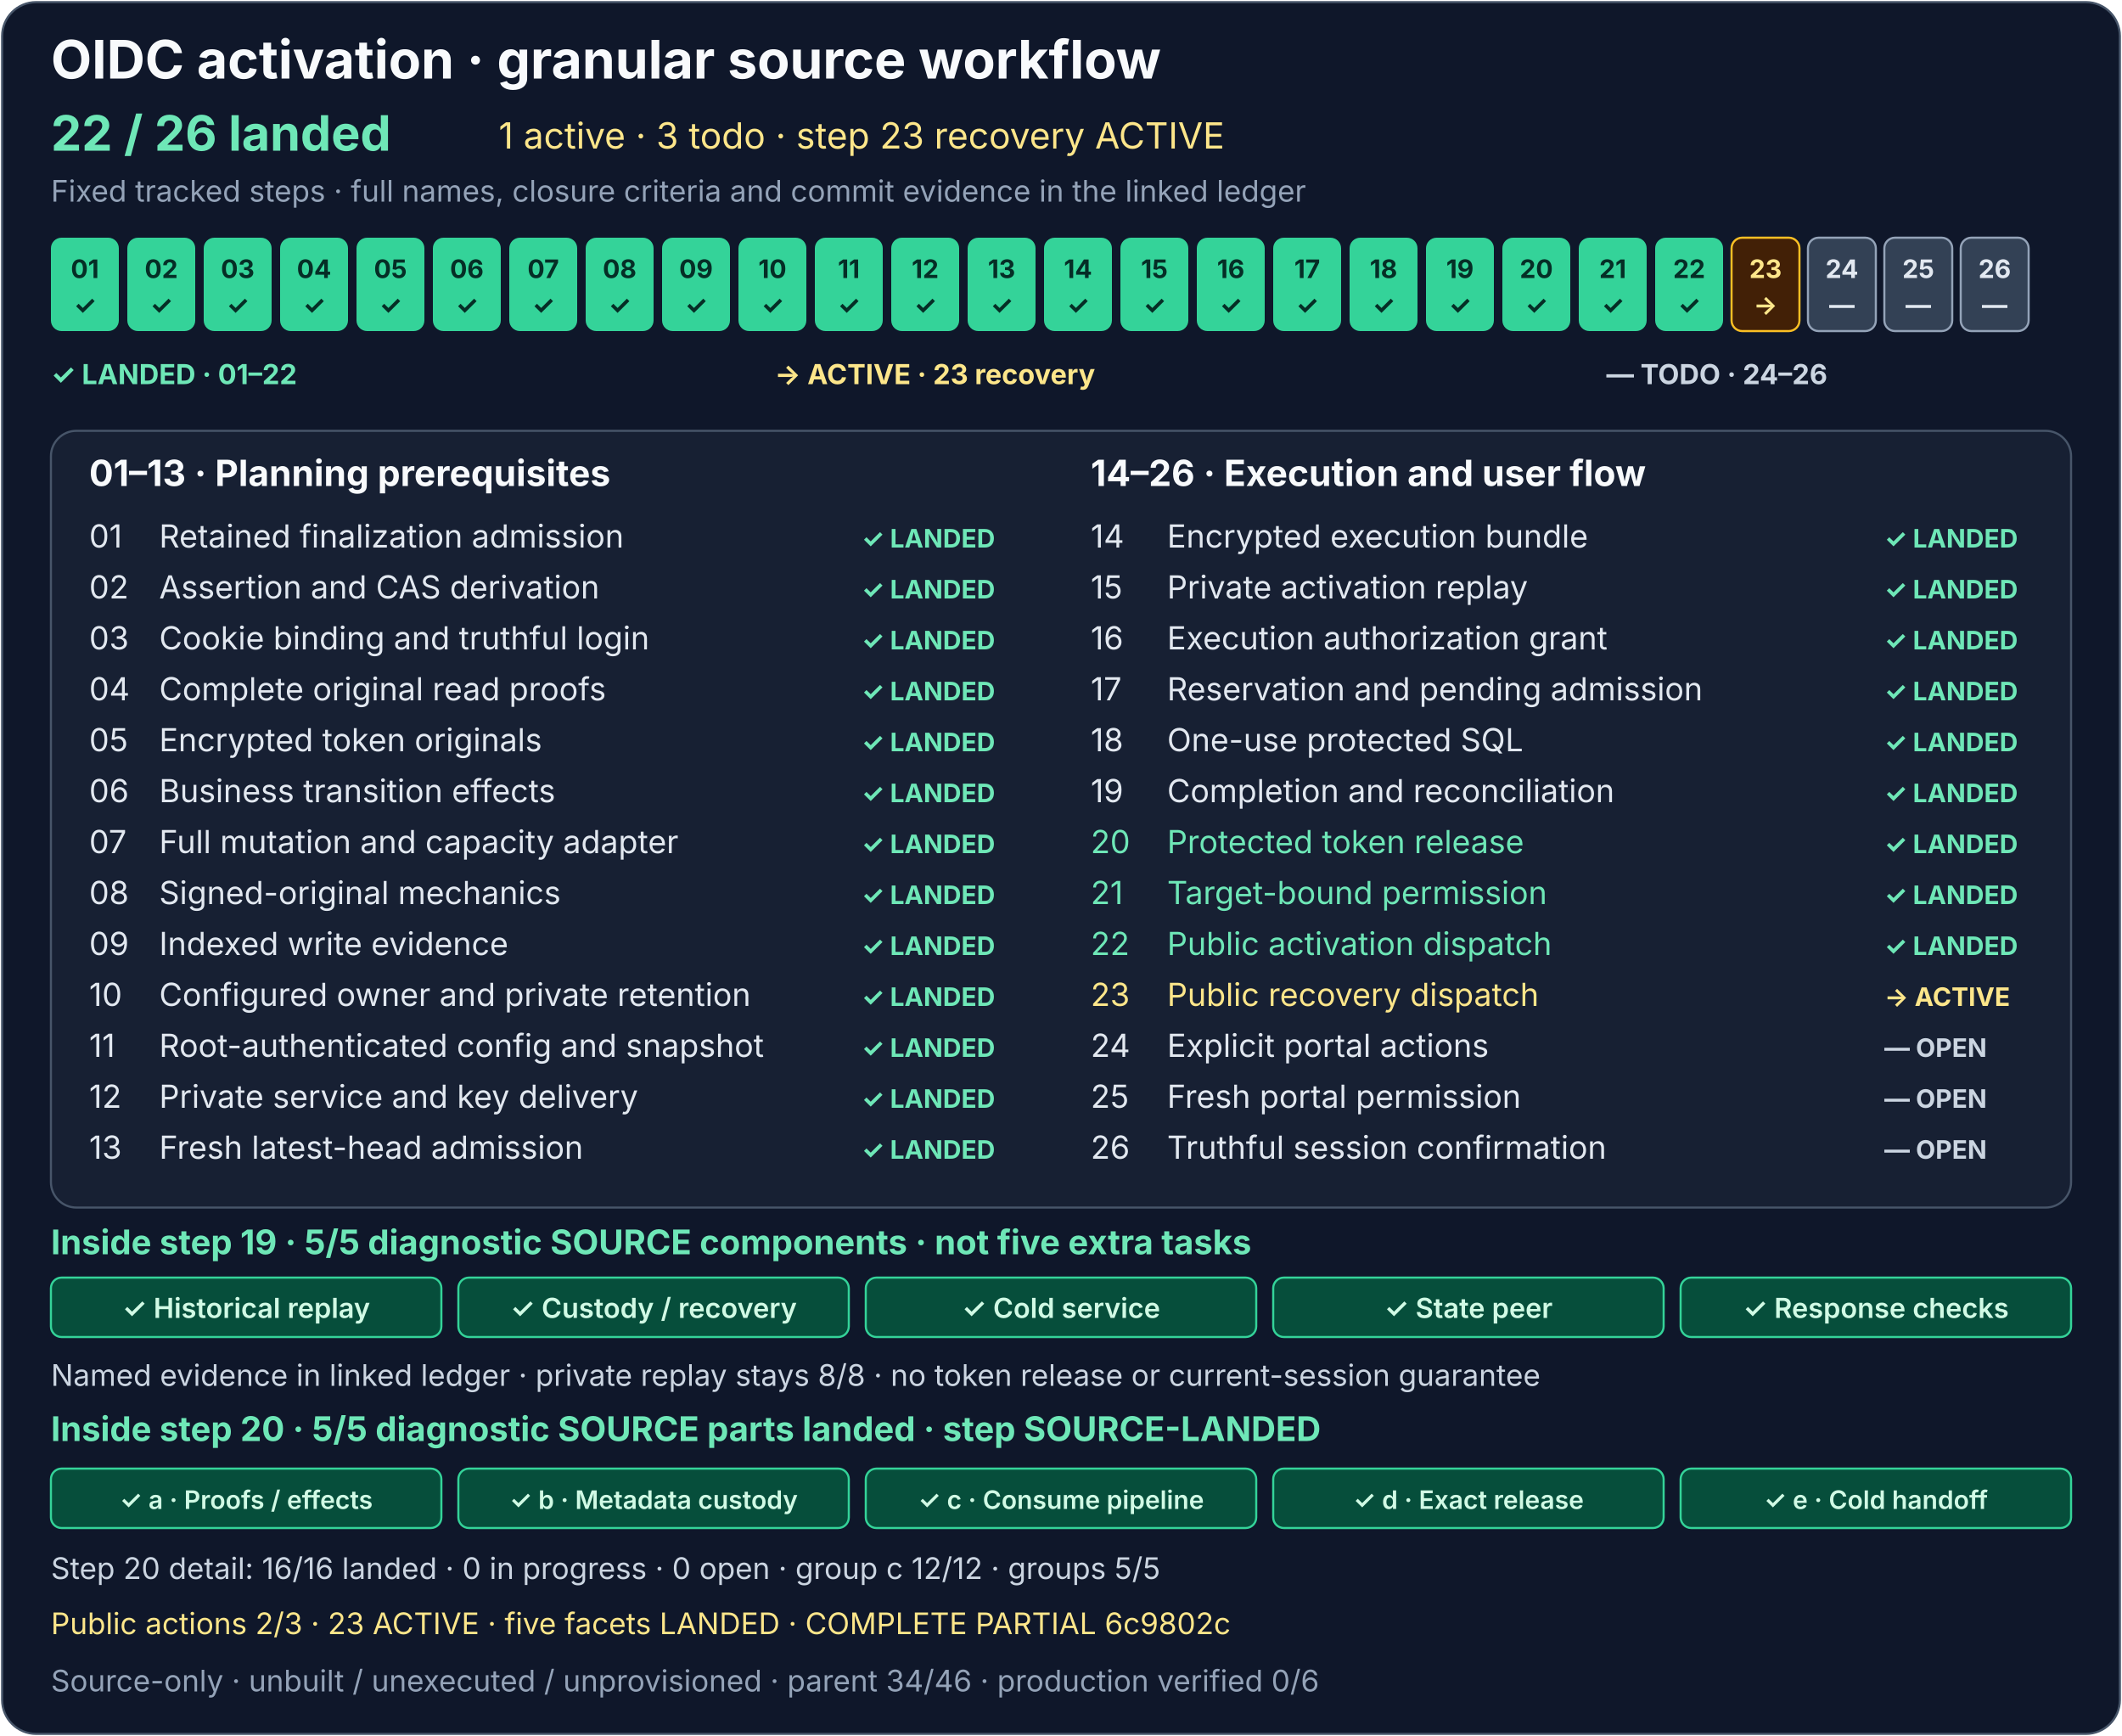
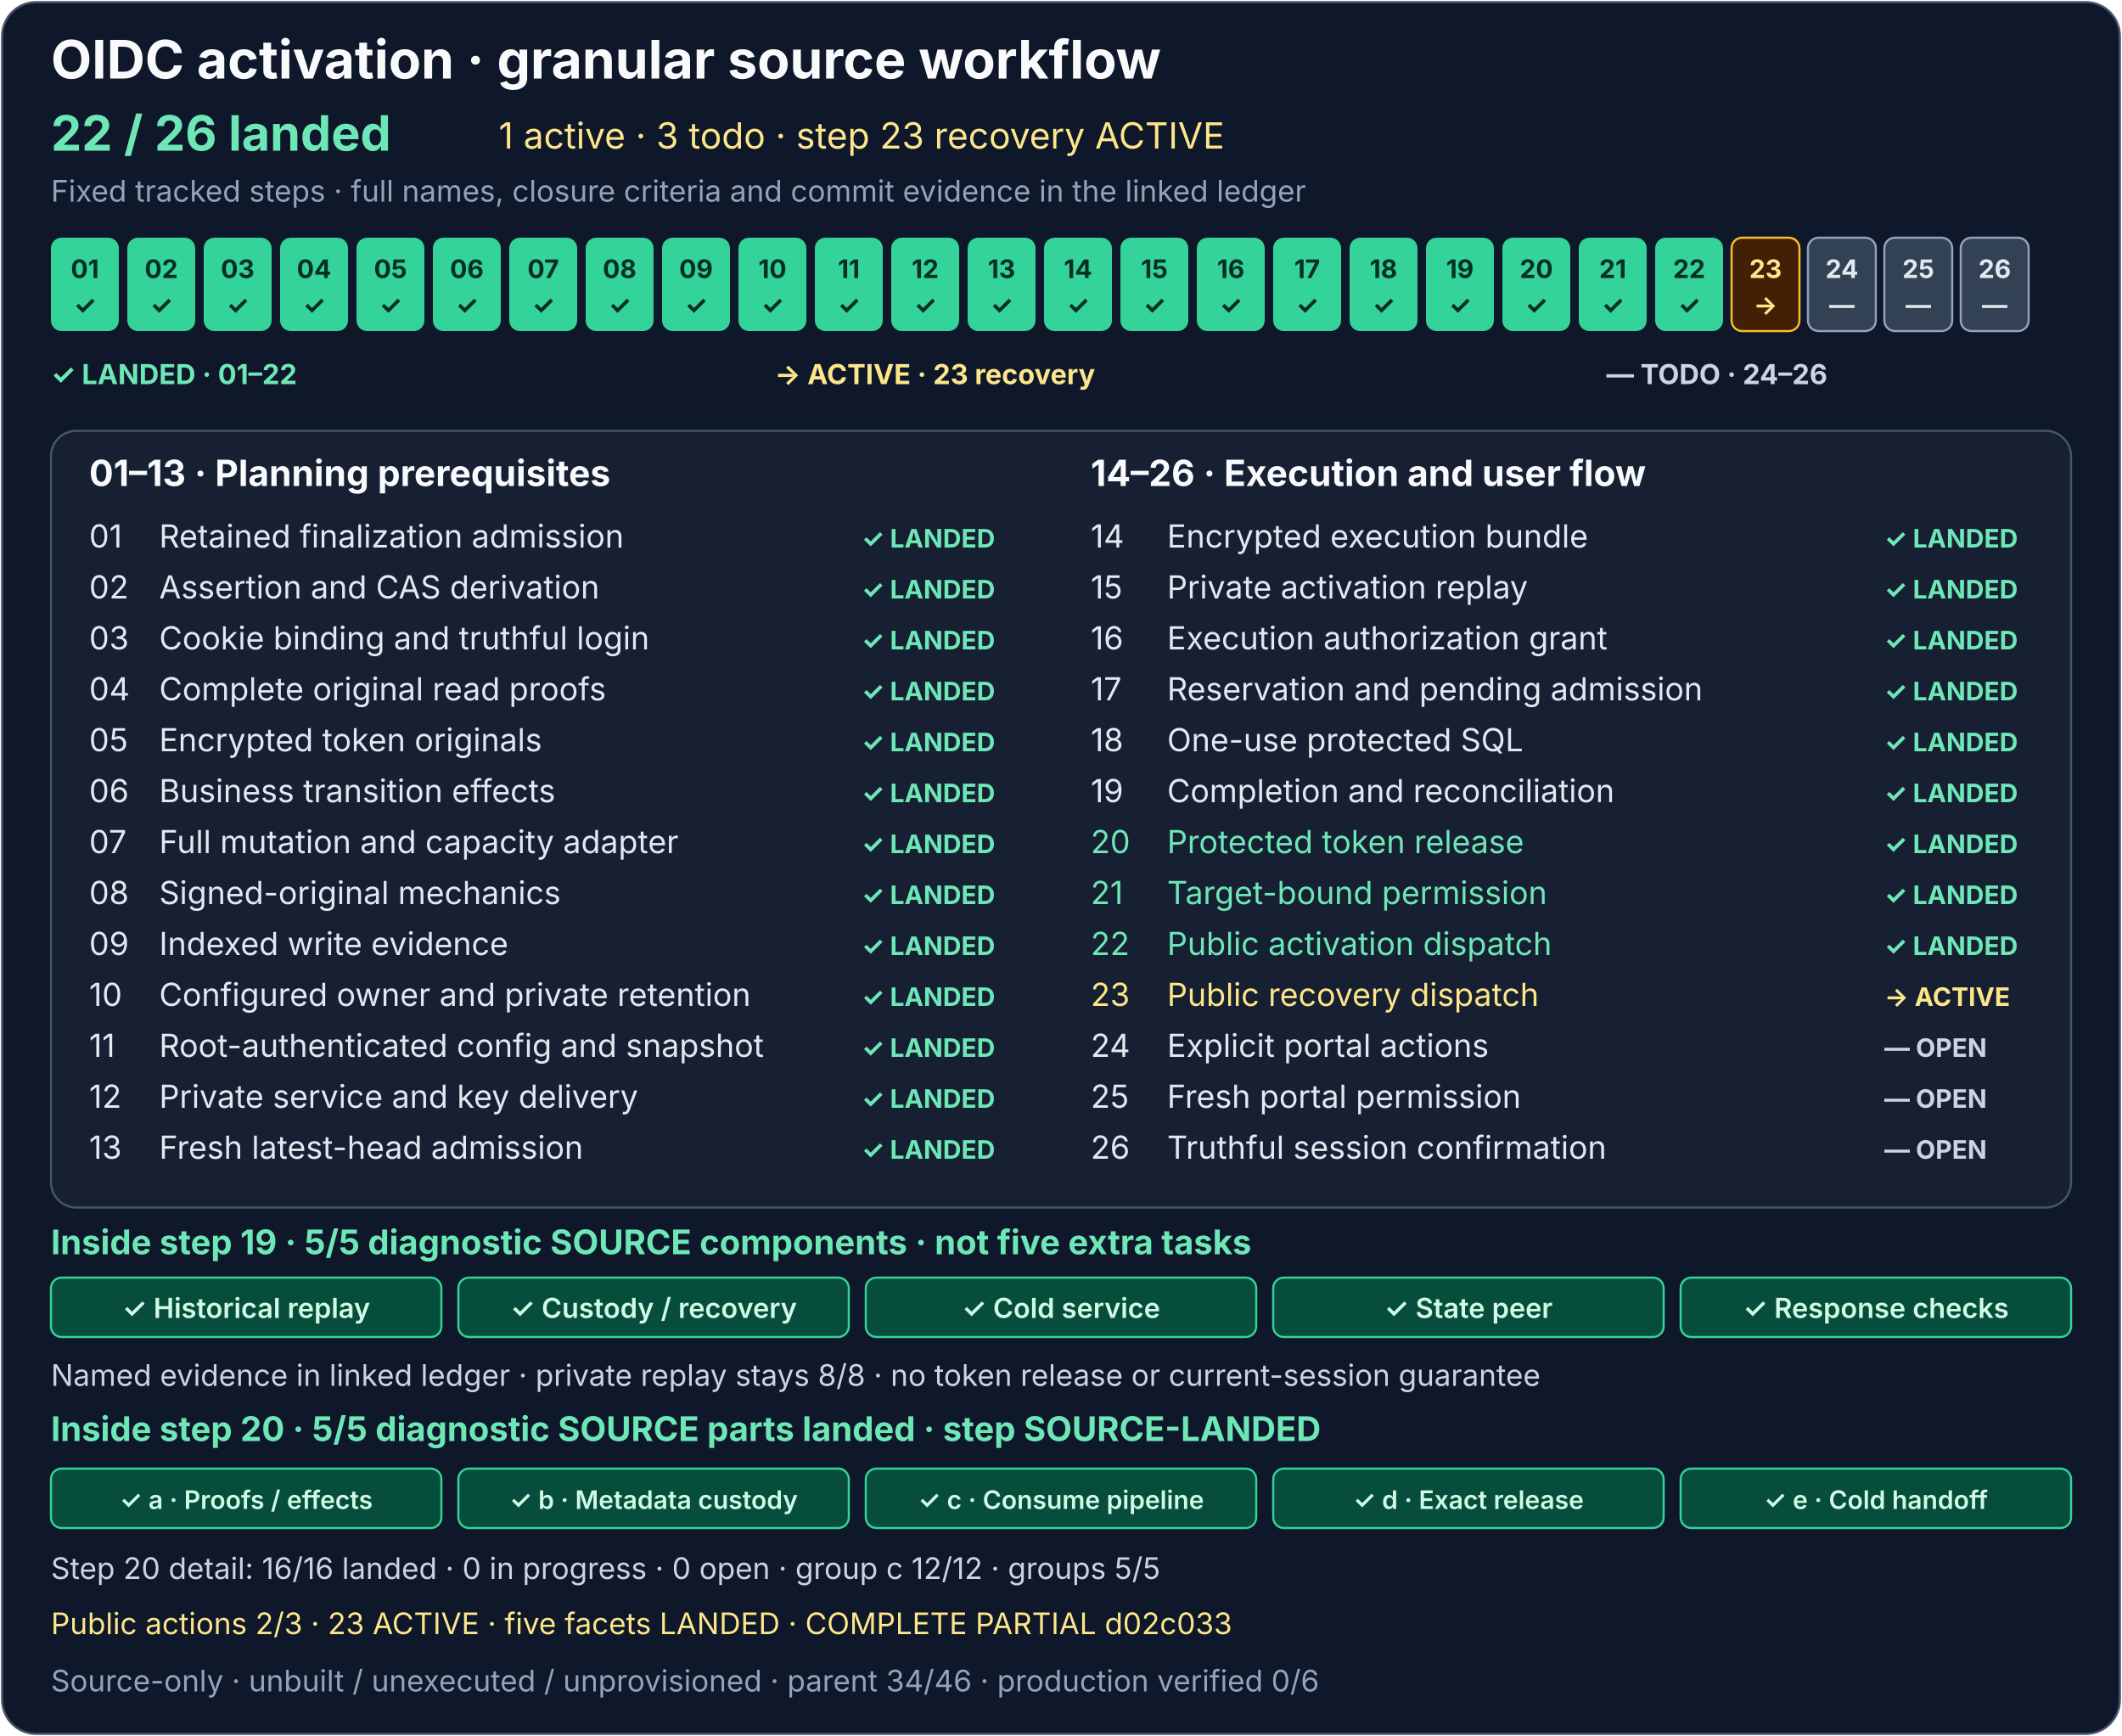
<svg xmlns="http://www.w3.org/2000/svg" width="1000" height="818" viewBox="0 0 1000 818" role="img" aria-labelledby="activation-title activation-description">
  <rect x="1" y="1" width="998" height="816" rx="16" fill="#0f172a" stroke="#475569" />
  <g font-family="system-ui, -apple-system, Segoe UI, sans-serif">
    <text x="24" y="37" fill="#f8fafc" font-size="25" font-weight="700">OIDC activation · granular source workflow</text>
    <text x="24" y="71" fill="#6ee7b7" font-size="23" font-weight="700">22 / 26 landed</text>
    <text x="235" y="70" fill="#fde68a" font-size="17">1 active · 3 todo · step 23 recovery ACTIVE</text>
    <text x="24" y="95" fill="#94a3b8" font-size="14">Fixed tracked steps · full names, closure criteria and commit evidence in the linked ledger</text>
    <g font-size="12" font-weight="700" text-anchor="middle">
      <g fill="#34d399">
        <rect x="24" y="112" width="32" height="44" rx="5" />
        <rect x="60" y="112" width="32" height="44" rx="5" />
        <rect x="96" y="112" width="32" height="44" rx="5" />
        <rect x="132" y="112" width="32" height="44" rx="5" />
        <rect x="168" y="112" width="32" height="44" rx="5" />
        <rect x="204" y="112" width="32" height="44" rx="5" />
        <rect x="240" y="112" width="32" height="44" rx="5" />
        <rect x="276" y="112" width="32" height="44" rx="5" />
        <rect x="312" y="112" width="32" height="44" rx="5" />
        <rect x="348" y="112" width="32" height="44" rx="5" />
        <rect x="384" y="112" width="32" height="44" rx="5" />
        <rect x="420" y="112" width="32" height="44" rx="5" />
        <rect x="456" y="112" width="32" height="44" rx="5" />
        <rect x="492" y="112" width="32" height="44" rx="5" />
      </g>
      <rect x="528" y="112" width="32" height="44" rx="5" fill="#34d399" />
      <g fill="#334155" stroke="#94a3b8">
        <rect x="564" y="112" width="32" height="44" rx="5" fill="#34d399" stroke="none" />
        <rect x="600" y="112" width="32" height="44" rx="5" fill="#34d399" stroke="none" />
        <rect x="636" y="112" width="32" height="44" rx="5" fill="#34d399" stroke="none" />
        <rect x="672" y="112" width="32" height="44" rx="5" fill="#34d399" stroke="none" />
        <rect x="708" y="112" width="32" height="44" rx="5" fill="#34d399" stroke="none" />
        <rect x="744" y="112" width="32" height="44" rx="5" fill="#34d399" stroke="none" />
        <rect x="780" y="112" width="32" height="44" rx="5" fill="#34d399" stroke="none" />
        <rect x="816" y="112" width="32" height="44" rx="5" fill="#422006" stroke="#fbbf24" />
        <rect x="852" y="112" width="32" height="44" rx="5" />
        <rect x="888" y="112" width="32" height="44" rx="5" />
        <rect x="924" y="112" width="32" height="44" rx="5" />
      </g>
      <g fill="#052e26">
        <text x="40" y="131">01</text>
        <text x="76" y="131">02</text>
        <text x="112" y="131">03</text>
        <text x="148" y="131">04</text>
        <text x="184" y="131">05</text>
        <text x="220" y="131">06</text>
        <text x="256" y="131">07</text>
        <text x="292" y="131">08</text>
        <text x="328" y="131">09</text>
        <text x="364" y="131">10</text>
        <text x="400" y="131">11</text>
        <text x="436" y="131">12</text>
        <text x="472" y="131">13</text>
        <text x="508" y="131">14</text>
        <text x="40" y="148">✓</text>
        <text x="76" y="148">✓</text>
        <text x="112" y="148">✓</text>
        <text x="148" y="148">✓</text>
        <text x="184" y="148">✓</text>
        <text x="220" y="148">✓</text>
        <text x="256" y="148">✓</text>
        <text x="292" y="148">✓</text>
        <text x="328" y="148">✓</text>
        <text x="364" y="148">✓</text>
        <text x="400" y="148">✓</text>
        <text x="436" y="148">✓</text>
        <text x="472" y="148">✓</text>
        <text x="508" y="148">✓</text>
      </g>
      <g fill="#052e26">
        <text x="544" y="131">15</text>
        <text x="544" y="148">✓</text>
      </g>
      <g fill="#e2e8f0">
        <text x="580" y="131" fill="#052e26">16</text>
        <text x="616" y="131" fill="#052e26">17</text>
        <text x="652" y="131" fill="#052e26">18</text>
        <text x="688" y="131" fill="#052e26">19</text>
        <text x="724" y="131" fill="#052e26">20</text>
        <text x="760" y="131" fill="#052e26">21</text>
        <text x="796" y="131" fill="#052e26">22</text>
        <text x="832" y="131" fill="#fde68a">23</text>
        <text x="868" y="131">24</text>
        <text x="904" y="131">25</text>
        <text x="940" y="131">26</text>
        <text x="580" y="148" fill="#052e26">✓</text>
        <text x="616" y="148" fill="#052e26">✓</text>
        <text x="652" y="148" fill="#052e26">✓</text>
        <text x="688" y="148" fill="#052e26">✓</text>
        <text x="724" y="148" fill="#052e26">✓</text>
        <text x="760" y="148" fill="#052e26">✓</text>
        <text x="796" y="148" fill="#052e26">✓</text>
        <text x="832" y="148" fill="#fde68a">→</text>
        <text x="868" y="148">—</text>
        <text x="904" y="148">—</text>
        <text x="940" y="148">—</text>
      </g>
    </g>
    <g font-size="13" font-weight="700">
      <text x="24" y="181" fill="#6ee7b7">✓ LANDED · 01–22</text>
      <text x="365" y="181" fill="#fde68a">→ ACTIVE · 23 recovery</text>
      <text x="757" y="181" fill="#cbd5e1">— TODO · 24–26</text>
    </g>
    <rect x="24" y="203" width="952" height="366" rx="12" fill="#172033" stroke="#475569" />
    <text x="42" y="229" fill="#f8fafc" font-size="17" font-weight="700">01–13 · Planning prerequisites</text>
    <text x="514" y="229" fill="#f8fafc" font-size="17" font-weight="700">14–26 · Execution and user flow</text>
    <g font-size="15" fill="#e2e8f0">
      <text x="42" y="258">01</text>
      <text x="75" y="258">Retained finalization admission</text>
      <text x="42" y="282">02</text>
      <text x="75" y="282">Assertion and CAS derivation</text>
      <text x="42" y="306">03</text>
      <text x="75" y="306">Cookie binding and truthful login</text>
      <text x="42" y="330">04</text>
      <text x="75" y="330">Complete original read proofs</text>
      <text x="42" y="354">05</text>
      <text x="75" y="354">Encrypted token originals</text>
      <text x="42" y="378">06</text>
      <text x="75" y="378">Business transition effects</text>
      <text x="42" y="402">07</text>
      <text x="75" y="402">Full mutation and capacity adapter</text>
      <text x="42" y="426">08</text>
      <text x="75" y="426">Signed-original mechanics</text>
      <text x="42" y="450">09</text>
      <text x="75" y="450">Indexed write evidence</text>
      <text x="42" y="474">10</text>
      <text x="75" y="474">Configured owner and private retention</text>
      <text x="42" y="498">11</text>
      <text x="75" y="498">Root-authenticated config and snapshot</text>
      <text x="42" y="522">12</text>
      <text x="75" y="522">Private service and key delivery</text>
      <text x="42" y="546">13</text>
      <text x="75" y="546">Fresh latest-head admission</text>
      <text x="514" y="258">14</text>
      <text x="550" y="258">Encrypted execution bundle</text>
      <text x="514" y="282">15</text>
      <text x="550" y="282">Private activation replay</text>
      <text x="514" y="306">16</text>
      <text x="550" y="306">Execution authorization grant</text>
      <text x="514" y="330">17</text>
      <text x="550" y="330">Reservation and pending admission</text>
      <text x="514" y="354">18</text>
      <text x="550" y="354">One-use protected SQL</text>
      <text x="514" y="378">19</text>
      <text x="550" y="378">Completion and reconciliation</text>
      <text x="514" y="402" fill="#6ee7b7">20</text>
      <text x="550" y="402" fill="#6ee7b7">Protected token release</text>
      <text x="514" y="426" fill="#6ee7b7">21</text>
      <text x="550" y="426" fill="#6ee7b7">Target-bound permission</text>
      <text x="514" y="450" fill="#6ee7b7">22</text>
      <text x="550" y="450" fill="#6ee7b7">Public activation dispatch</text>
      <text x="514" y="474" fill="#fde68a">23</text>
      <text x="550" y="474" fill="#fde68a">Public recovery dispatch</text>
      <text x="514" y="498">24</text>
      <text x="550" y="498">Explicit portal actions</text>
      <text x="514" y="522">25</text>
      <text x="550" y="522">Fresh portal permission</text>
      <text x="514" y="546">26</text>
      <text x="550" y="546">Truthful session confirmation</text>
    </g>
    <g font-size="12" font-weight="700" fill="#6ee7b7">
      <text x="406" y="258">✓ LANDED</text>
      <text x="406" y="282">✓ LANDED</text>
      <text x="406" y="306">✓ LANDED</text>
      <text x="406" y="330">✓ LANDED</text>
      <text x="406" y="354">✓ LANDED</text>
      <text x="406" y="378">✓ LANDED</text>
      <text x="406" y="402">✓ LANDED</text>
      <text x="406" y="426">✓ LANDED</text>
      <text x="406" y="450">✓ LANDED</text>
      <text x="406" y="474">✓ LANDED</text>
      <text x="406" y="498">✓ LANDED</text>
      <text x="406" y="522">✓ LANDED</text>
      <text x="406" y="546">✓ LANDED</text>
      <text x="888" y="258">✓ LANDED</text>
      <text x="888" y="282">✓ LANDED</text>
      <text x="888" y="306">✓ LANDED</text>
      <text x="888" y="330">✓ LANDED</text>
      <text x="888" y="354">✓ LANDED</text>
      <text x="888" y="378">✓ LANDED</text>
      <text x="888" y="402" fill="#6ee7b7">✓ LANDED</text>
      <text x="888" y="426" fill="#6ee7b7">✓ LANDED</text>
      <text x="888" y="450" fill="#6ee7b7">✓ LANDED</text>
      <text x="888" y="474" fill="#fde68a">→ ACTIVE</text>
      <text x="888" y="498" fill="#cbd5e1">— OPEN</text>
      <text x="888" y="522" fill="#cbd5e1">— OPEN</text>
      <text x="888" y="546" fill="#cbd5e1">— OPEN</text>
    </g>
    <text x="24" y="591" fill="#6ee7b7" font-size="16" font-weight="700">Inside step 19 · 5/5 diagnostic SOURCE components · not five extra tasks</text>
    <g fill="#064e3b" stroke="#34d399">
      <rect x="24" y="602" width="184" height="28" rx="5" />
      <rect x="216" y="602" width="184" height="28" rx="5" />
      <rect x="408" y="602" width="184" height="28" rx="5" />
      <rect x="600" y="602" width="184" height="28" rx="5" />
      <rect x="792" y="602" width="184" height="28" rx="5" />
    </g>
    <g fill="#d1fae5" font-size="13" font-weight="600" text-anchor="middle">
      <text x="116" y="621">✓ Historical replay</text>
      <text x="308" y="621">✓ Custody / recovery</text>
      <text x="500" y="621">✓ Cold service</text>
      <text x="692" y="621">✓ State peer</text>
      <text x="884" y="621">✓ Response checks</text>
    </g>
    <text x="24" y="653" fill="#cbd5e1" font-size="14">Named evidence in linked ledger · private replay stays 8/8 · no token release or current-session guarantee</text>
    <text x="24" y="679" fill="#6ee7b7" font-size="16" font-weight="700">Inside step 20 · 5/5 diagnostic SOURCE parts landed · step SOURCE-LANDED</text>
    <g>
      <rect x="24" y="692" width="184" height="28" rx="5" fill="#064e3b" stroke="#34d399" />
      <rect x="216" y="692" width="184" height="28" rx="5" fill="#064e3b" stroke="#34d399" />
      <rect x="408" y="692" width="184" height="28" rx="5" fill="#064e3b" stroke="#34d399" />
      <rect x="600" y="692" width="184" height="28" rx="5" fill="#064e3b" stroke="#34d399" />
      <rect x="792" y="692" width="184" height="28" rx="5" fill="#064e3b" stroke="#34d399" />
    </g>
    <g font-size="12" font-weight="600" text-anchor="middle">
      <text x="116" y="711" fill="#d1fae5">✓ a · Proofs / effects</text>
      <text x="308" y="711" fill="#d1fae5">✓ b · Metadata custody</text>
      <text x="500" y="711" fill="#d1fae5">✓ c · Consume pipeline</text>
      <text x="692" y="711" fill="#d1fae5">✓ d · Exact release</text>
      <text x="884" y="711" fill="#d1fae5">✓ e · Cold handoff</text>
    </g>
    <text x="24" y="744" fill="#cbd5e1" font-size="14">Step 20 detail: 16/16 landed · 0 in progress · 0 open · group c 12/12 · groups 5/5</text>
    <a href="../production-status.md#activation-recovery-detail">
-       <text x="24" y="770" fill="#fde68a" font-size="14">Public actions 2/3 · 23 ACTIVE · five facets LANDED · COMPLETE PARTIAL 6c9802c</text>
+       <text x="24" y="770" fill="#fde68a" font-size="14">Public actions 2/3 · 23 ACTIVE · five facets LANDED · COMPLETE PARTIAL d02c033</text>
    </a>
    <text x="24" y="797" fill="#94a3b8" font-size="14">Source-only · unbuilt / unexecuted / unprovisioned · parent 34/46 · production verified 0/6</text>
  </g>
</svg>
